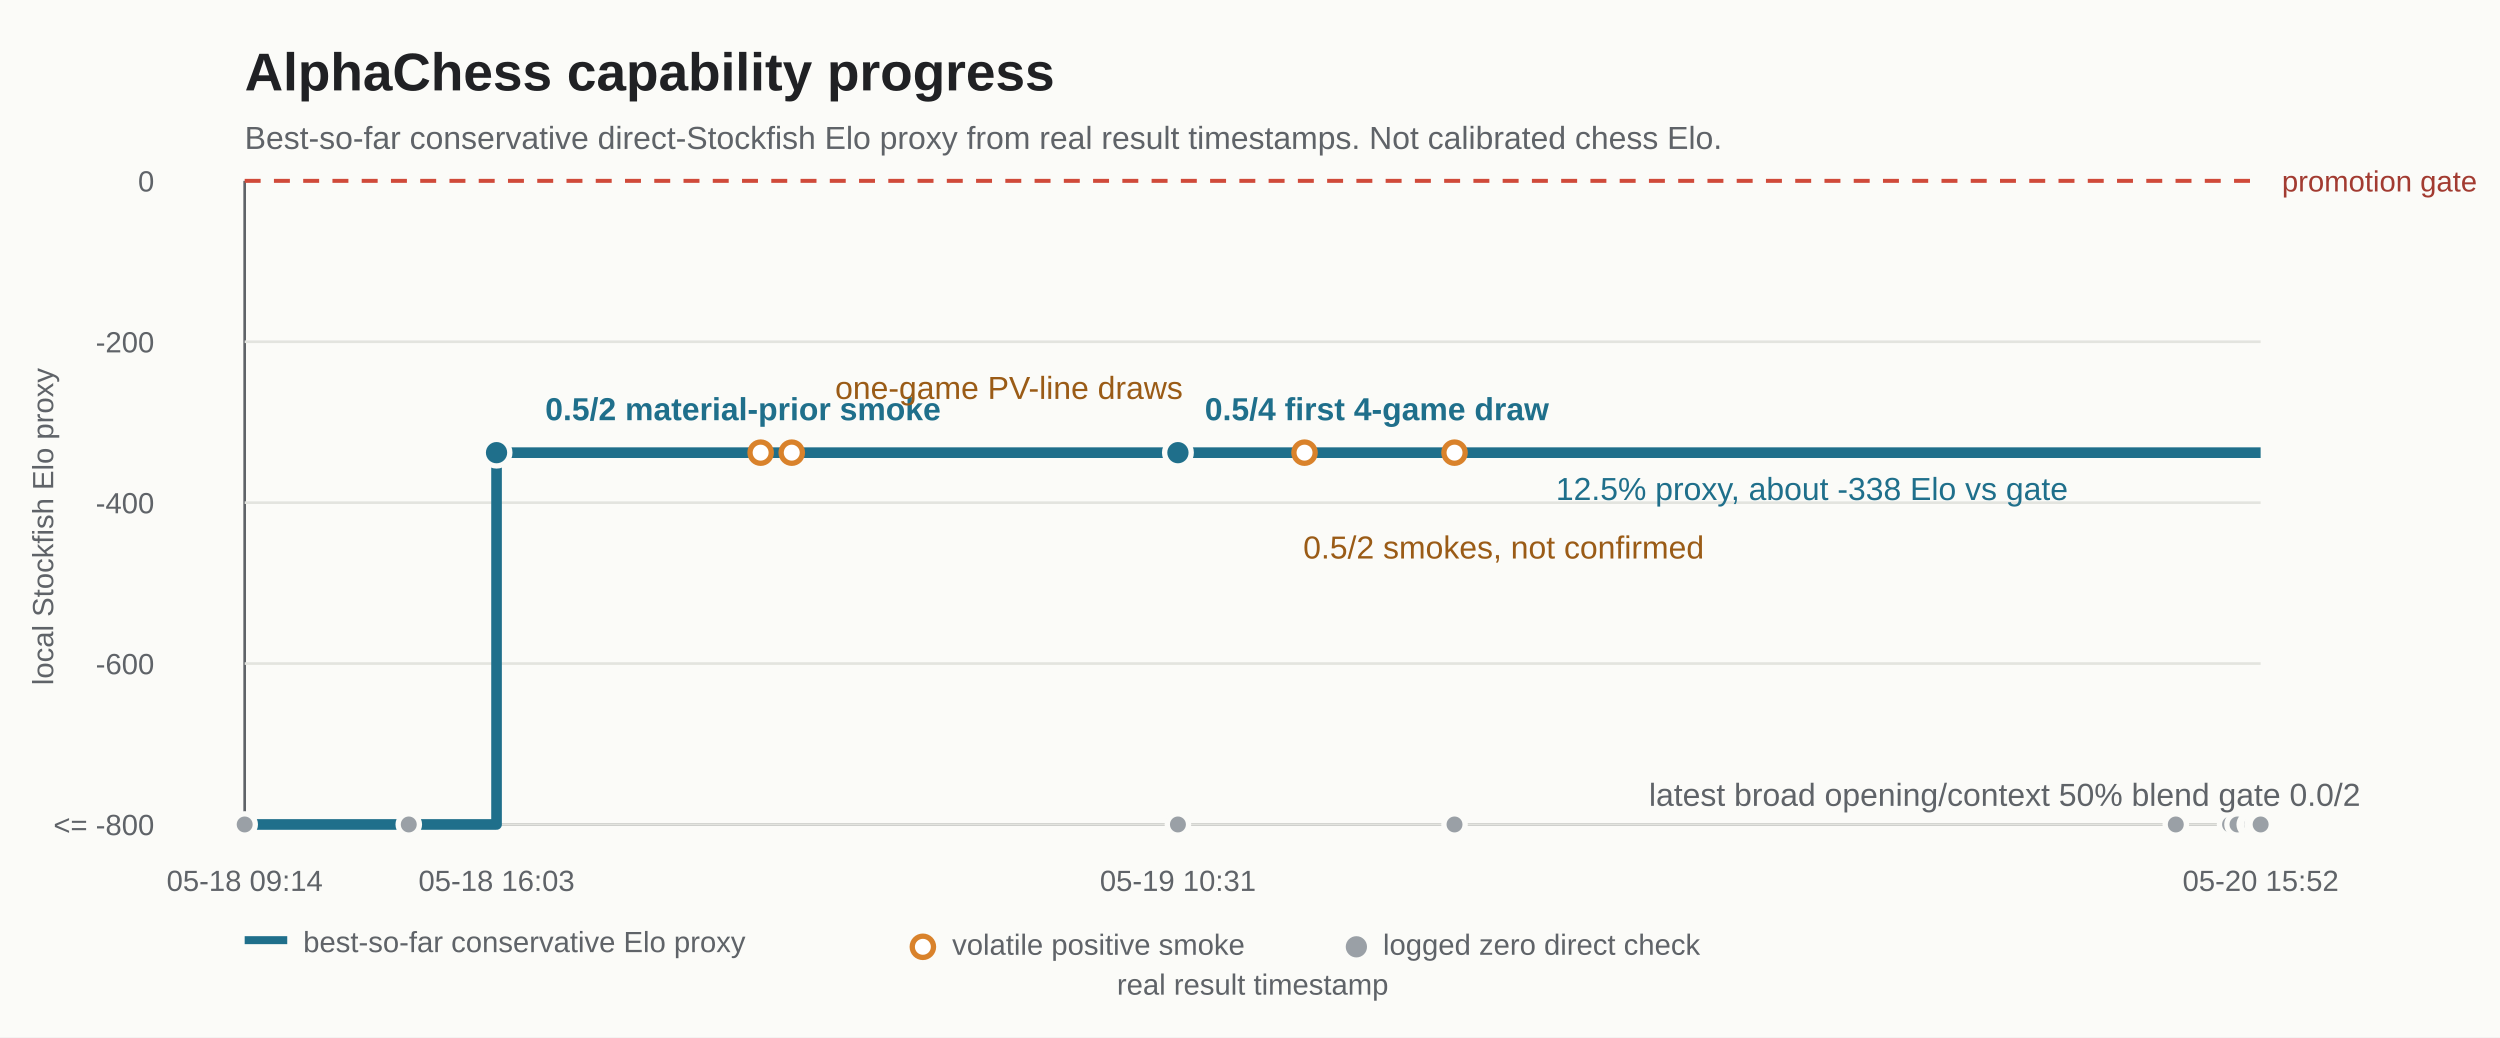
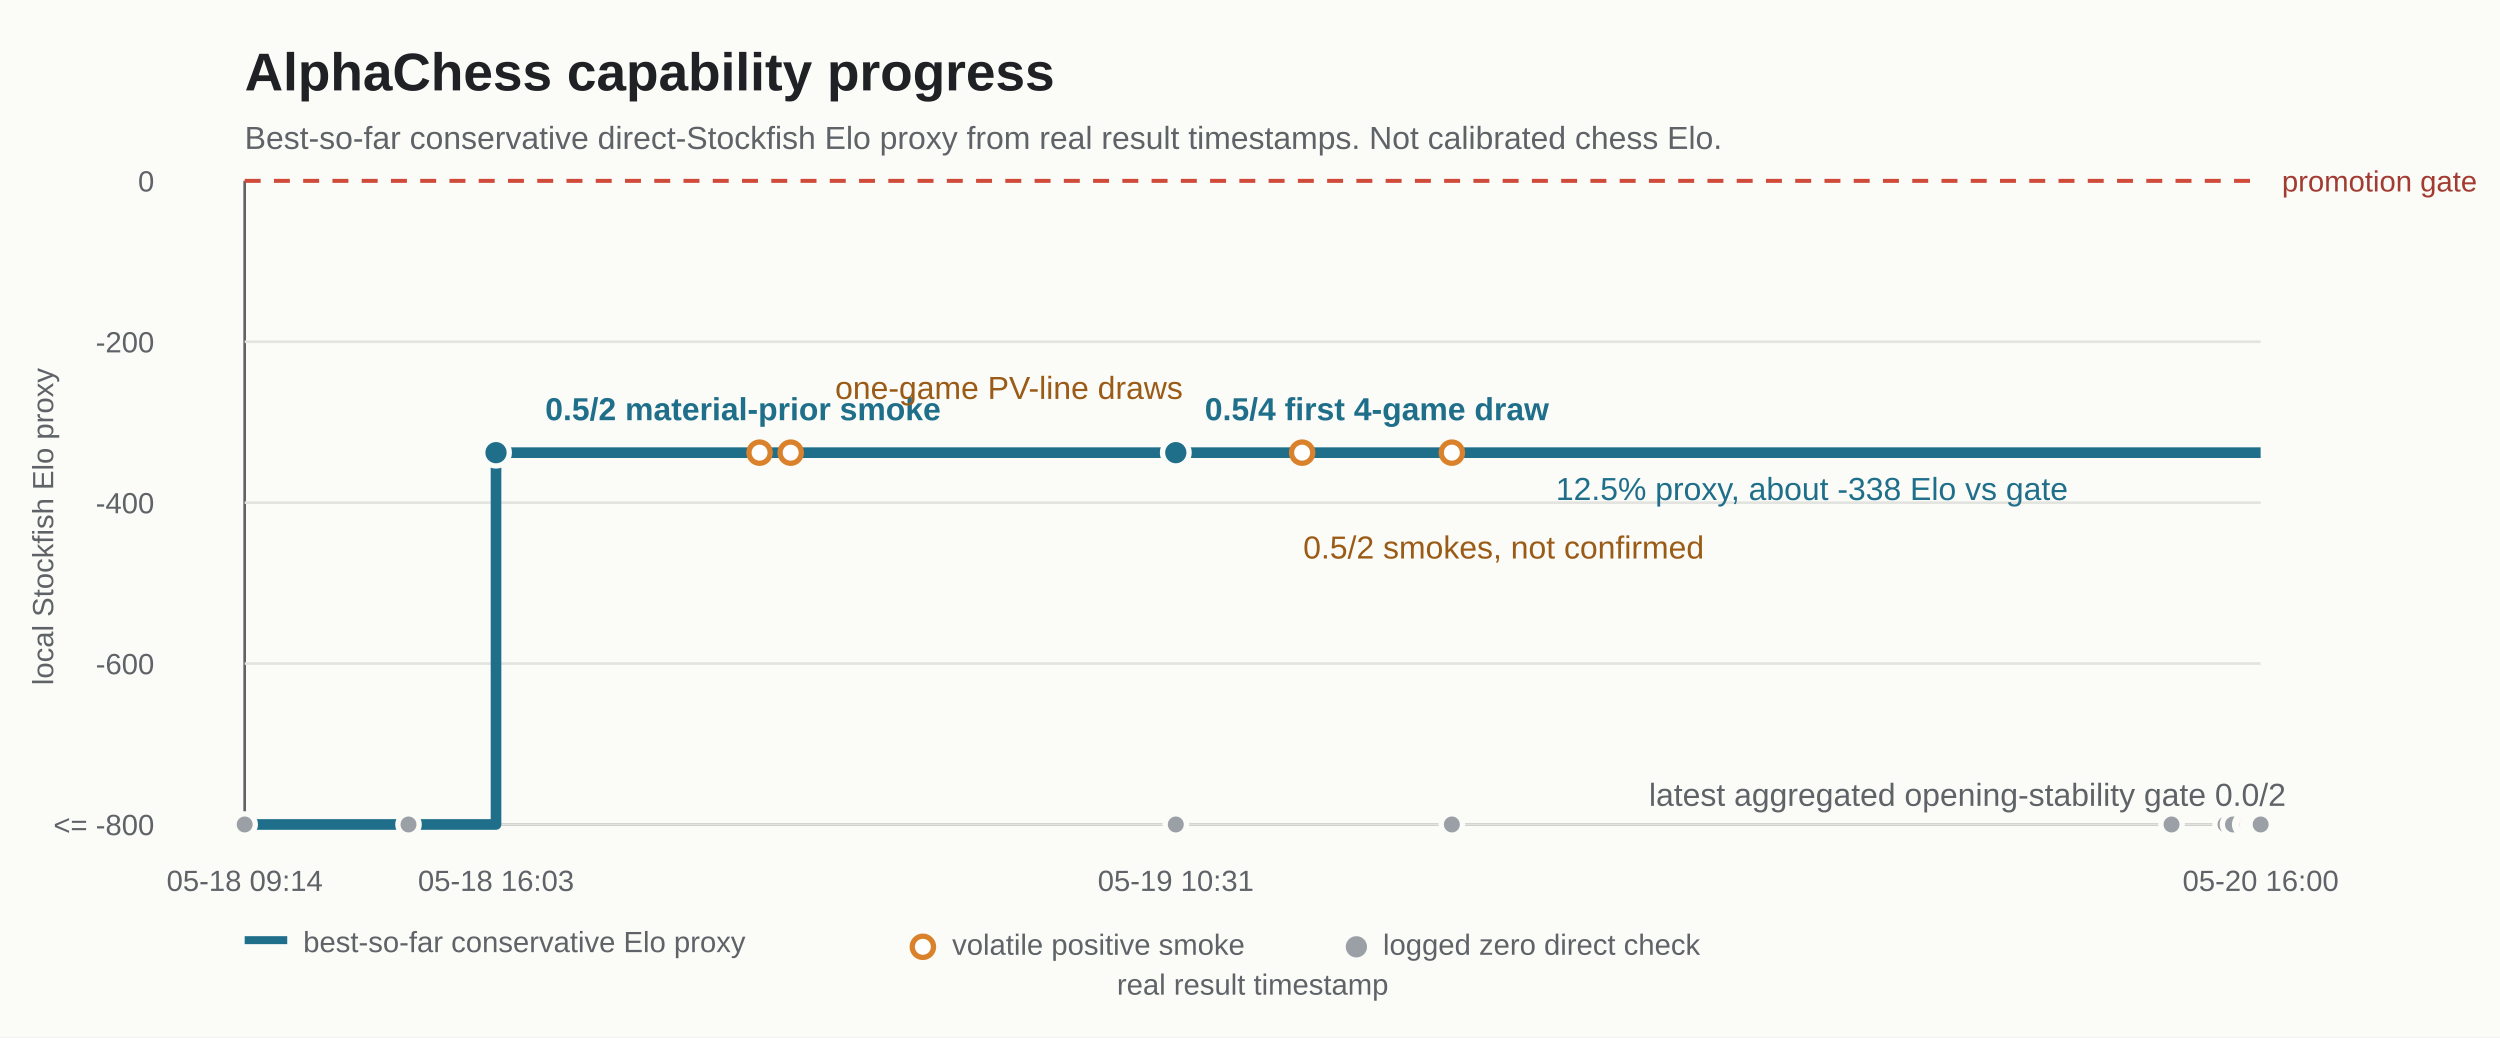
<svg xmlns="http://www.w3.org/2000/svg" width="940" height="390" viewBox="0 0 940 390" role="img" aria-labelledby="title desc">
  <rect width="940" height="390" fill="#fbfbf8" />
  <text x="92" y="34" font-family="Arial, sans-serif" font-size="20" font-weight="700" fill="#202124">AlphaChess capability progress</text>
  <text x="92" y="56" font-family="Arial, sans-serif" font-size="12" fill="#5f6368">Best-so-far conservative direct-Stockfish Elo proxy from real result timestamps. Not calibrated chess Elo.</text>
  <g font-family="Arial, sans-serif" font-size="11" fill="#5f6368">
    <line x1="92" y1="68" x2="92" y2="310" stroke="#5f6368" stroke-width="1" />
    <line x1="92" y1="310" x2="850" y2="310" stroke="#5f6368" stroke-width="1" />
    <line x1="92" y1="68" x2="850" y2="68" stroke="#d04a3a" stroke-width="1.5" stroke-dasharray="6 5" />
    <line x1="92" y1="128.5" x2="850" y2="128.5" stroke="#e3e4df" stroke-width="1" />
    <line x1="92" y1="189" x2="850" y2="189" stroke="#e3e4df" stroke-width="1" />
    <line x1="92" y1="249.5" x2="850" y2="249.5" stroke="#e3e4df" stroke-width="1" />
    <line x1="92" y1="310" x2="850" y2="310" stroke="#e3e4df" stroke-width="1" />
    <text x="58" y="72" text-anchor="end">0</text>
    <text x="58" y="132.5" text-anchor="end">-200</text>
    <text x="58" y="193" text-anchor="end">-400</text>
    <text x="58" y="253.5" text-anchor="end">-600</text>
    <text x="58" y="314" text-anchor="end">&lt;= -800</text>
    <text x="858" y="72" fill="#a23b31">promotion gate</text>
    <text x="92" y="335" text-anchor="middle">05-18 09:14</text>
-     <text x="186.7" y="335" text-anchor="middle">05-18 16:03</text>
-     <text x="442.9" y="335" text-anchor="middle">05-19 10:31</text>
-     <text x="850" y="335" text-anchor="middle">05-20 15:52</text>
+     <text x="186.5" y="335" text-anchor="middle">05-18 16:03</text>
+     <text x="442.1" y="335" text-anchor="middle">05-19 10:31</text>
+     <text x="850" y="335" text-anchor="middle">05-20 16:00</text>
    <text x="471" y="374" text-anchor="middle">real result timestamp</text>
    <text x="20" y="198" text-anchor="middle" transform="rotate(-90 20 198)">local Stockfish Elo proxy</text>
  </g>
-   <path d="M 92 310 L 186.7 310 L 186.7 170.2 L 850 170.2" fill="none" stroke="#1f6f8b" stroke-width="4" stroke-linejoin="round" />
+   <path d="M 92 310 L 186.5 310 L 186.5 170.2 L 850 170.2" fill="none" stroke="#1f6f8b" stroke-width="4" stroke-linejoin="round" />
  <g fill="#9aa0a6" stroke="#fbfbf8" stroke-width="2">
    <circle cx="92" cy="310" r="4" />
-     <circle cx="153.7" cy="310" r="4" />
-     <circle cx="442.9" cy="310" r="4" />
-     <circle cx="546.9" cy="310" r="4" />
-     <circle cx="818.1" cy="310" r="4" />
-     <circle cx="838.5" cy="310" r="4" />
-     <circle cx="841.3" cy="310" r="4" />
-     <circle cx="845.9" cy="310" r="4" />
-     <circle cx="846.8" cy="310" r="4" />
-     <circle cx="848.8" cy="310" r="4" />
+     <circle cx="153.6" cy="310" r="4" />
+     <circle cx="442.1" cy="310" r="4" />
+     <circle cx="545.9" cy="310" r="4" />
+     <circle cx="816.5" cy="310" r="4" />
+     <circle cx="836.8" cy="310" r="4" />
+     <circle cx="839.6" cy="310" r="4" />
+     <circle cx="844.2" cy="310" r="4" />
+     <circle cx="845.1" cy="310" r="4" />
+     <circle cx="847.1" cy="310" r="4" />
+     <circle cx="848.3" cy="310" r="4" />
    <circle cx="850" cy="310" r="4" />
  </g>
  <g fill="#1f6f8b" stroke="#fbfbf8" stroke-width="2">
-     <circle cx="186.7" cy="170.2" r="5" />
-     <circle cx="442.9" cy="170.2" r="5" />
+     <circle cx="186.5" cy="170.2" r="5" />
+     <circle cx="442.1" cy="170.2" r="5" />
  </g>
  <g fill="#ffffff" stroke="#d9822b" stroke-width="2">
-     <circle cx="286.0" cy="170.2" r="4" />
-     <circle cx="297.7" cy="170.2" r="4" />
-     <circle cx="490.5" cy="170.2" r="4" />
-     <circle cx="546.9" cy="170.2" r="4" />
+     <circle cx="285.6" cy="170.2" r="4" />
+     <circle cx="297.3" cy="170.2" r="4" />
+     <circle cx="489.6" cy="170.2" r="4" />
+     <circle cx="545.9" cy="170.2" r="4" />
  </g>
  <g font-family="Arial, sans-serif" font-size="12" fill="#202124">
    <text x="205" y="158" font-weight="700" fill="#1f6f8b">0.5/2 material-prior smoke</text>
    <text x="453" y="158" font-weight="700" fill="#1f6f8b">0.5/4 first 4-game draw</text>
    <text x="585" y="188" fill="#1f6f8b">12.5% proxy, about -338 Elo vs gate</text>
    <text x="314" y="150" fill="#9a5b16">one-game PV-line draws</text>
    <text x="490" y="210" fill="#9a5b16">0.5/2 smokes, not confirmed</text>
-     <text x="620" y="303" fill="#5f6368">latest broad opening/context 50% blend gate 0.0/2</text>
+     <text x="620" y="303" fill="#5f6368">latest aggregated opening-stability gate 0.0/2</text>
  </g>
  <g font-family="Arial, sans-serif" font-size="11" fill="#5f6368">
    <rect x="92" y="352" width="16" height="3" fill="#1f6f8b" />
    <text x="114" y="358">best-so-far conservative Elo proxy</text>
    <circle cx="347" cy="356" r="4" fill="#ffffff" stroke="#d9822b" stroke-width="2" />
    <text x="358" y="359">volatile positive smoke</text>
    <circle cx="510" cy="356" r="4" fill="#9aa0a6" />
    <text x="520" y="359">logged zero direct check</text>
  </g>
</svg>
